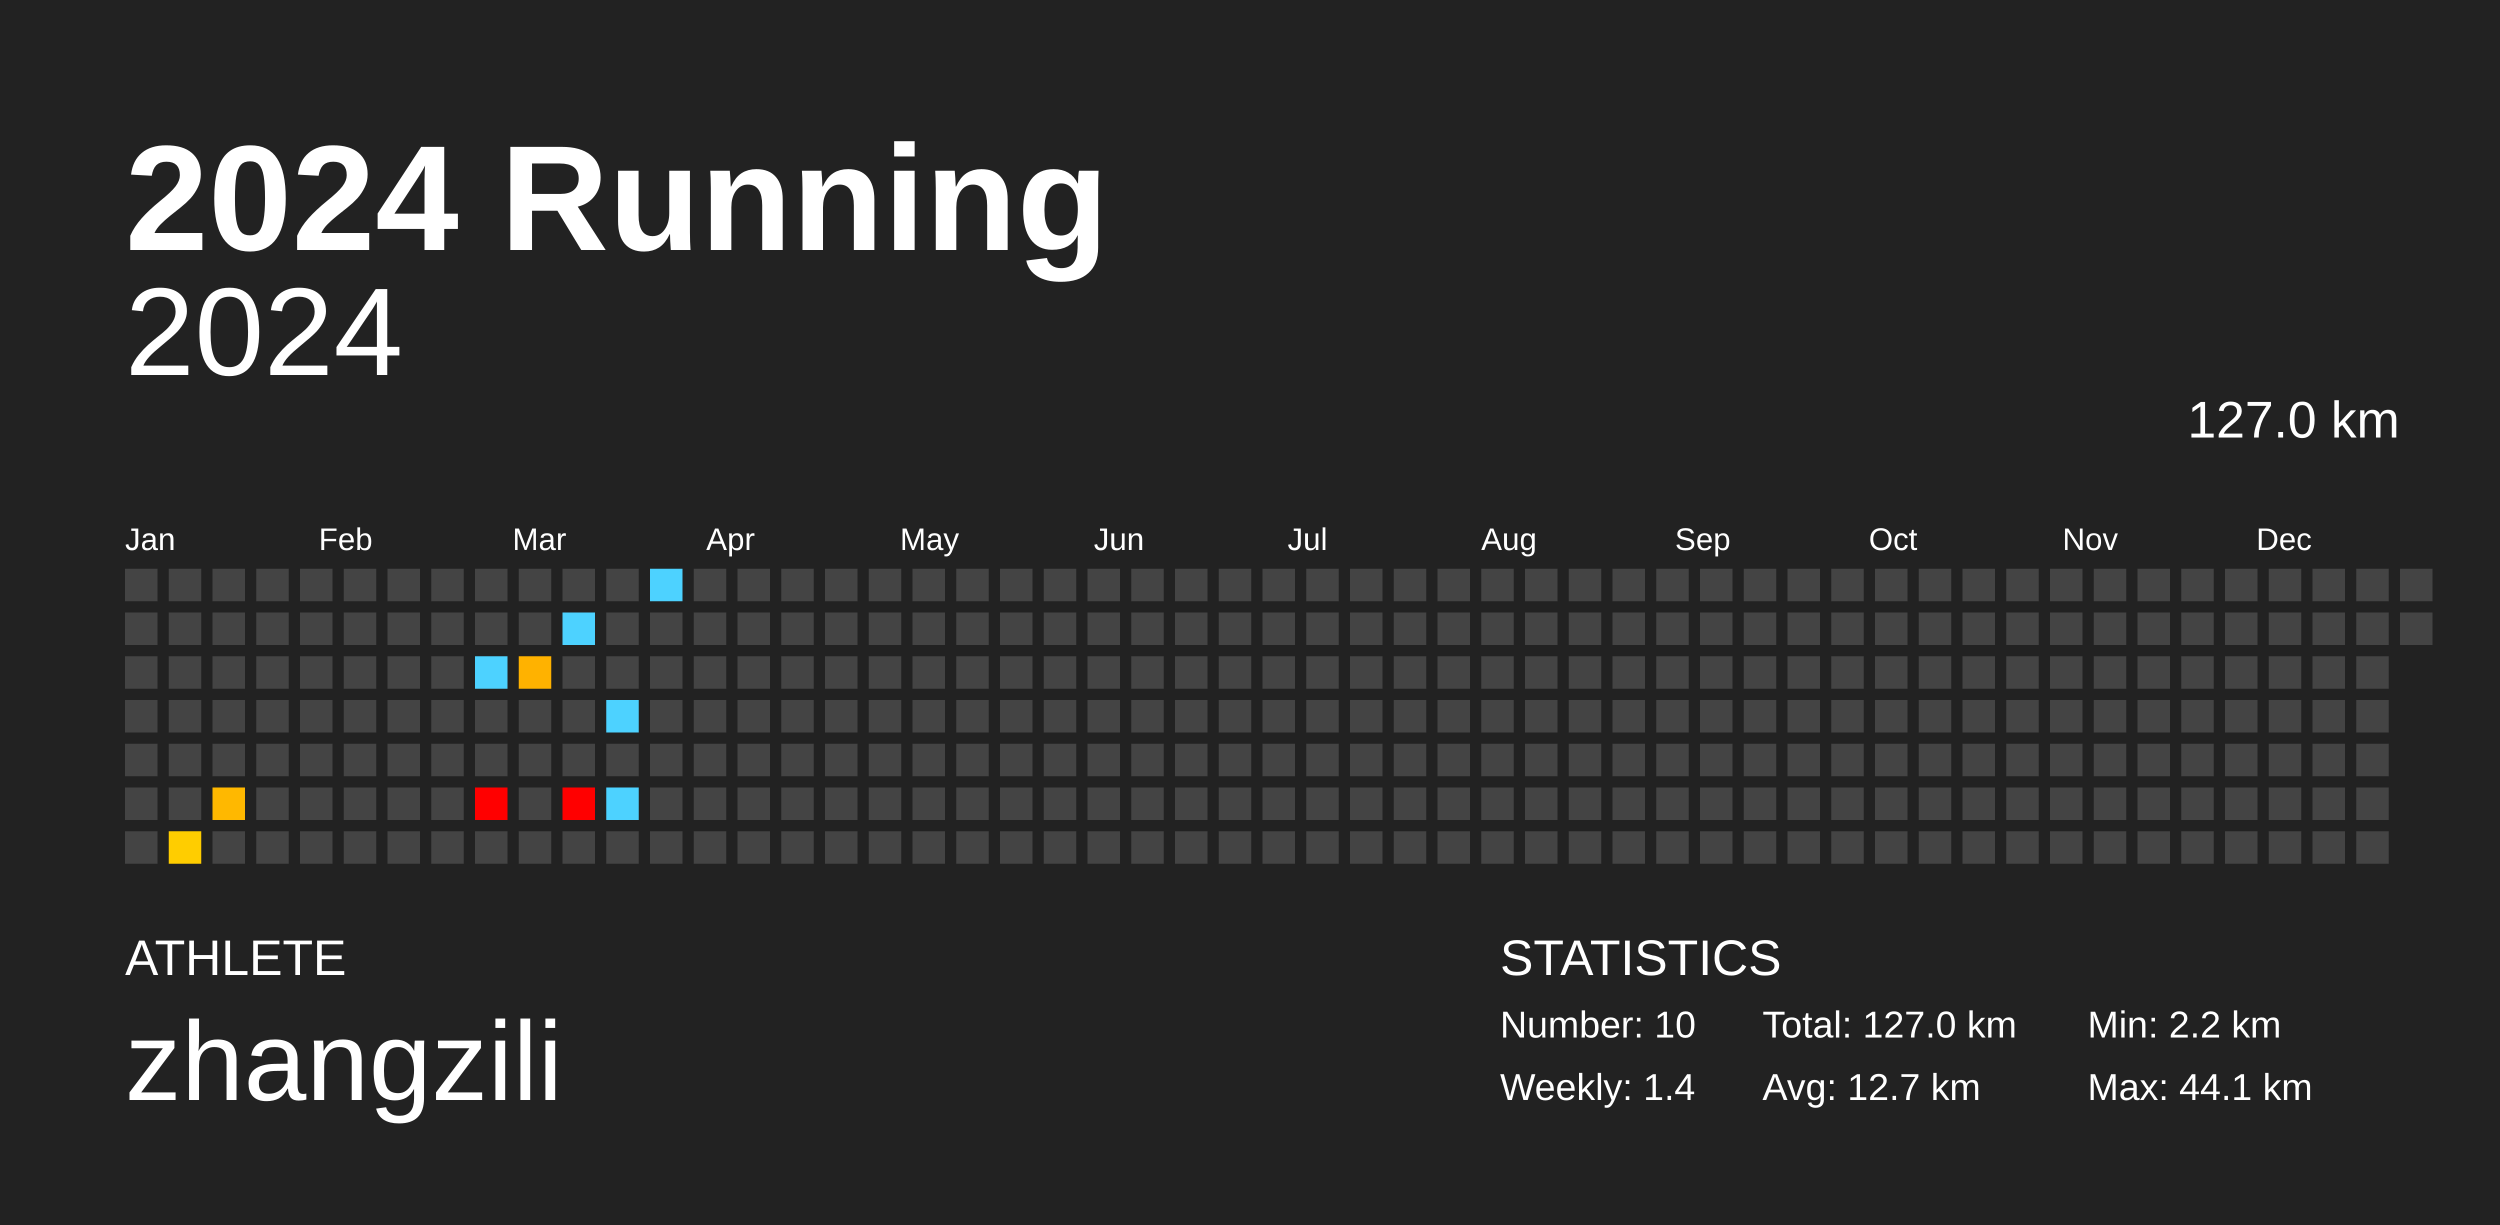
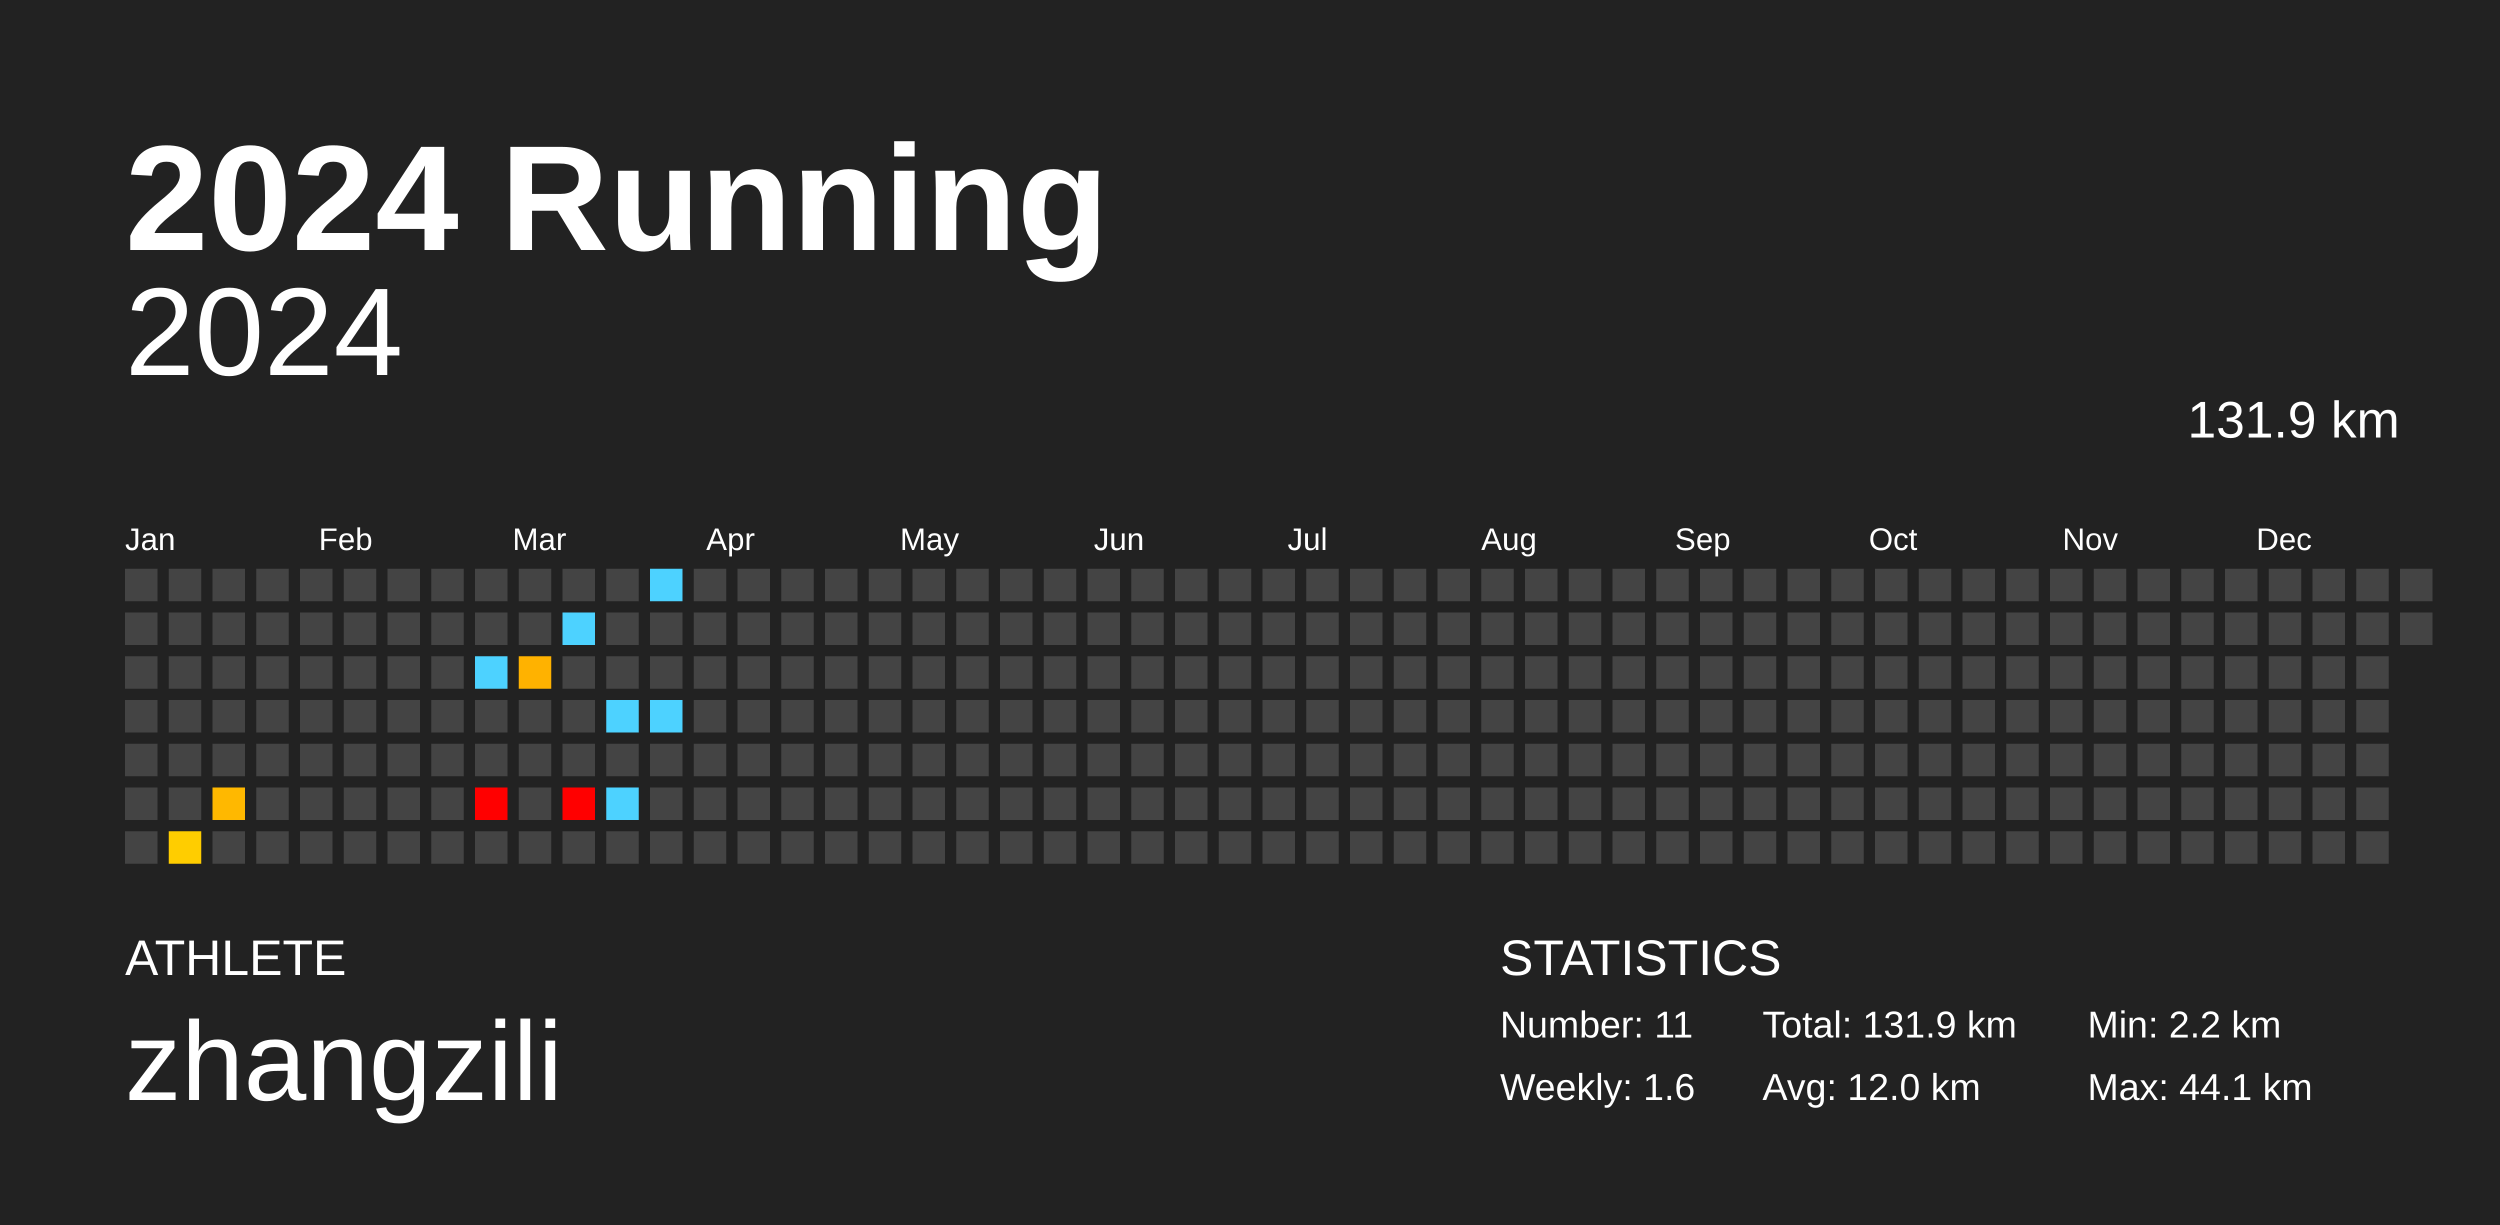
<svg xmlns="http://www.w3.org/2000/svg" baseProfile="full" height="98mm" version="1.1" viewBox="0,0,200,98" width="200mm">
  <defs />
  <rect fill="#222222" height="98" width="200" x="0" y="0" />
  <text fill="#FFFFFF" style="font-size:12px; font-family:Arial; font-weight:bold;" x="10" y="20">2024 Running</text>
  <text fill="#FFFFFF" style="font-size:4px; font-family:Arial" x="10" y="78">ATHLETE</text>
  <text fill="#FFFFFF" style="font-size:9px; font-family:Arial" x="10" y="88">zhangzili</text>
  <text fill="#FFFFFF" style="font-size:4px; font-family:Arial" x="120" y="78">STATISTICS</text>
-   <text fill="#FFFFFF" style="font-size:3px; font-family:Arial" x="120" y="83">Number: 10</text>
-   <text fill="#FFFFFF" style="font-size:3px; font-family:Arial" x="120" y="88">Weekly: 1.4</text>
-   <text fill="#FFFFFF" style="font-size:3px; font-family:Arial" x="141" y="83">Total: 127.0 km</text>
-   <text fill="#FFFFFF" style="font-size:3px; font-family:Arial" x="141" y="88">Avg: 12.7 km</text>
+   <text fill="#FFFFFF" style="font-size:3px; font-family:Arial" x="120" y="83">Number: 11</text>
+   <text fill="#FFFFFF" style="font-size:3px; font-family:Arial" x="120" y="88">Weekly: 1.6</text>
+   <text fill="#FFFFFF" style="font-size:3px; font-family:Arial" x="141" y="83">Total: 131.9 km</text>
+   <text fill="#FFFFFF" style="font-size:3px; font-family:Arial" x="141" y="88">Avg: 12.0 km</text>
  <text fill="#FFFFFF" style="font-size:3px; font-family:Arial" x="167" y="83">Min: 2.2 km</text>
  <text fill="#FFFFFF" style="font-size:3px; font-family:Arial" x="167" y="88">Max: 44.1 km</text>
  <text alignment-baseline="hanging" fill="#FFFFFF" style="font-size:10.0px; font-family:Arial;" x="10" y="30">2024</text>
-   <text alignment-baseline="hanging" fill="#FFFFFF" style="font-size:4.125px; font-family:Arial;" x="175" y="35">127.0 km</text>
+   <text alignment-baseline="hanging" fill="#FFFFFF" style="font-size:4.125px; font-family:Arial;" x="175" y="35">131.9 km</text>
  <text fill="#FFFFFF" style="font-size:2.5px; font-family:Arial" x="10.0" y="44">Jan</text>
  <text fill="#FFFFFF" style="font-size:2.5px; font-family:Arial" x="25.5" y="44">Feb</text>
  <text fill="#FFFFFF" style="font-size:2.5px; font-family:Arial" x="41.0" y="44">Mar</text>
  <text fill="#FFFFFF" style="font-size:2.5px; font-family:Arial" x="56.5" y="44">Apr</text>
  <text fill="#FFFFFF" style="font-size:2.5px; font-family:Arial" x="72.0" y="44">May</text>
  <text fill="#FFFFFF" style="font-size:2.5px; font-family:Arial" x="87.5" y="44">Jun</text>
  <text fill="#FFFFFF" style="font-size:2.5px; font-family:Arial" x="103.0" y="44">Jul</text>
  <text fill="#FFFFFF" style="font-size:2.5px; font-family:Arial" x="118.5" y="44">Aug</text>
  <text fill="#FFFFFF" style="font-size:2.5px; font-family:Arial" x="134.0" y="44">Sep</text>
  <text fill="#FFFFFF" style="font-size:2.5px; font-family:Arial" x="149.5" y="44">Oct</text>
  <text fill="#FFFFFF" style="font-size:2.5px; font-family:Arial" x="165.0" y="44">Nov</text>
  <text fill="#FFFFFF" style="font-size:2.5px; font-family:Arial" x="180.5" y="44">Dec</text>
  <rect fill="#444444" height="2.6" width="2.6" x="10.0" y="45.5" />
  <rect fill="#444444" height="2.6" width="2.6" x="10.0" y="49.0" />
  <rect fill="#444444" height="2.6" width="2.6" x="10.0" y="52.5" />
  <rect fill="#444444" height="2.6" width="2.6" x="10.0" y="56.0" />
  <rect fill="#444444" height="2.6" width="2.6" x="10.0" y="59.5" />
  <rect fill="#444444" height="2.6" width="2.6" x="10.0" y="63.0" />
  <rect fill="#444444" height="2.6" width="2.6" x="10.0" y="66.5" />
  <rect fill="#444444" height="2.6" width="2.6" x="13.5" y="45.5" />
  <rect fill="#444444" height="2.6" width="2.6" x="13.5" y="49.0" />
  <rect fill="#444444" height="2.6" width="2.6" x="13.5" y="52.5" />
  <rect fill="#444444" height="2.6" width="2.6" x="13.5" y="56.0" />
  <rect fill="#444444" height="2.6" width="2.6" x="13.5" y="59.5" />
  <rect fill="#444444" height="2.6" width="2.6" x="13.5" y="63.0" />
  <rect fill="#ffcd00" height="2.6" width="2.6" x="13.5" y="66.5" />
  <rect fill="#444444" height="2.6" width="2.6" x="17.0" y="45.5" />
  <rect fill="#444444" height="2.6" width="2.6" x="17.0" y="49.0" />
  <rect fill="#444444" height="2.6" width="2.6" x="17.0" y="52.5" />
  <rect fill="#444444" height="2.6" width="2.6" x="17.0" y="56.0" />
  <rect fill="#444444" height="2.6" width="2.6" x="17.0" y="59.5" />
  <rect fill="#ffb800" height="2.6" width="2.6" x="17.0" y="63.0" />
  <rect fill="#444444" height="2.6" width="2.6" x="17.0" y="66.5" />
  <rect fill="#444444" height="2.6" width="2.6" x="20.5" y="45.5" />
  <rect fill="#444444" height="2.6" width="2.6" x="20.5" y="49.0" />
  <rect fill="#444444" height="2.6" width="2.6" x="20.5" y="52.5" />
  <rect fill="#444444" height="2.6" width="2.6" x="20.5" y="56.0" />
  <rect fill="#444444" height="2.6" width="2.6" x="20.5" y="59.5" />
  <rect fill="#444444" height="2.6" width="2.6" x="20.5" y="63.0" />
  <rect fill="#444444" height="2.6" width="2.6" x="20.5" y="66.5" />
  <rect fill="#444444" height="2.6" width="2.6" x="24.0" y="45.5" />
  <rect fill="#444444" height="2.6" width="2.6" x="24.0" y="49.0" />
  <rect fill="#444444" height="2.6" width="2.6" x="24.0" y="52.5" />
  <rect fill="#444444" height="2.6" width="2.6" x="24.0" y="56.0" />
  <rect fill="#444444" height="2.6" width="2.6" x="24.0" y="59.5" />
  <rect fill="#444444" height="2.6" width="2.6" x="24.0" y="63.0" />
  <rect fill="#444444" height="2.6" width="2.6" x="24.0" y="66.5" />
  <rect fill="#444444" height="2.6" width="2.6" x="27.5" y="45.5" />
  <rect fill="#444444" height="2.6" width="2.6" x="27.5" y="49.0" />
  <rect fill="#444444" height="2.6" width="2.6" x="27.5" y="52.5" />
  <rect fill="#444444" height="2.6" width="2.6" x="27.5" y="56.0" />
  <rect fill="#444444" height="2.6" width="2.6" x="27.5" y="59.5" />
  <rect fill="#444444" height="2.6" width="2.6" x="27.5" y="63.0" />
  <rect fill="#444444" height="2.6" width="2.6" x="27.5" y="66.5" />
  <rect fill="#444444" height="2.6" width="2.6" x="31.0" y="45.5" />
  <rect fill="#444444" height="2.6" width="2.6" x="31.0" y="49.0" />
  <rect fill="#444444" height="2.6" width="2.6" x="31.0" y="52.5" />
  <rect fill="#444444" height="2.6" width="2.6" x="31.0" y="56.0" />
  <rect fill="#444444" height="2.6" width="2.6" x="31.0" y="59.5" />
  <rect fill="#444444" height="2.6" width="2.6" x="31.0" y="63.0" />
  <rect fill="#444444" height="2.6" width="2.6" x="31.0" y="66.5" />
  <rect fill="#444444" height="2.6" width="2.6" x="34.5" y="45.5" />
  <rect fill="#444444" height="2.6" width="2.6" x="34.5" y="49.0" />
  <rect fill="#444444" height="2.6" width="2.6" x="34.5" y="52.5" />
  <rect fill="#444444" height="2.6" width="2.6" x="34.5" y="56.0" />
  <rect fill="#444444" height="2.6" width="2.6" x="34.5" y="59.5" />
  <rect fill="#444444" height="2.6" width="2.6" x="34.5" y="63.0" />
  <rect fill="#444444" height="2.6" width="2.6" x="34.5" y="66.5" />
  <rect fill="#444444" height="2.6" width="2.6" x="38.0" y="45.5" />
  <rect fill="#444444" height="2.6" width="2.6" x="38.0" y="49.0" />
  <rect fill="#4dd2ff" height="2.6" width="2.6" x="38.0" y="52.5" />
  <rect fill="#444444" height="2.6" width="2.6" x="38.0" y="56.0" />
  <rect fill="#444444" height="2.6" width="2.6" x="38.0" y="59.5" />
  <rect fill="red" height="2.6" width="2.6" x="38.0" y="63.0" />
  <rect fill="#444444" height="2.6" width="2.6" x="38.0" y="66.5" />
  <rect fill="#444444" height="2.6" width="2.6" x="41.5" y="45.5" />
  <rect fill="#444444" height="2.6" width="2.6" x="41.5" y="49.0" />
  <rect fill="#ffb200" height="2.6" width="2.6" x="41.5" y="52.5" />
  <rect fill="#444444" height="2.6" width="2.6" x="41.5" y="56.0" />
  <rect fill="#444444" height="2.6" width="2.6" x="41.5" y="59.5" />
  <rect fill="#444444" height="2.6" width="2.6" x="41.5" y="63.0" />
  <rect fill="#444444" height="2.6" width="2.6" x="41.5" y="66.5" />
  <rect fill="#444444" height="2.6" width="2.6" x="45.0" y="45.5" />
  <rect fill="#4dd2ff" height="2.6" width="2.6" x="45.0" y="49.0" />
  <rect fill="#444444" height="2.6" width="2.6" x="45.0" y="52.5" />
  <rect fill="#444444" height="2.6" width="2.6" x="45.0" y="56.0" />
  <rect fill="#444444" height="2.6" width="2.6" x="45.0" y="59.5" />
  <rect fill="red" height="2.6" width="2.6" x="45.0" y="63.0" />
  <rect fill="#444444" height="2.6" width="2.6" x="45.0" y="66.5" />
  <rect fill="#444444" height="2.6" width="2.6" x="48.5" y="45.5" />
  <rect fill="#444444" height="2.6" width="2.6" x="48.5" y="49.0" />
  <rect fill="#444444" height="2.6" width="2.6" x="48.5" y="52.5" />
  <rect fill="#4dd2ff" height="2.6" width="2.6" x="48.5" y="56.0" />
  <rect fill="#444444" height="2.6" width="2.6" x="48.5" y="59.5" />
  <rect fill="#4dd2ff" height="2.6" width="2.6" x="48.5" y="63.0" />
  <rect fill="#444444" height="2.6" width="2.6" x="48.5" y="66.5" />
  <rect fill="#4dd2ff" height="2.6" width="2.6" x="52.0" y="45.5" />
  <rect fill="#444444" height="2.6" width="2.6" x="52.0" y="49.0" />
  <rect fill="#444444" height="2.6" width="2.6" x="52.0" y="52.5" />
-   <rect fill="#444444" height="2.6" width="2.6" x="52.0" y="56.0" />
+   <rect fill="#4dd2ff" height="2.6" width="2.6" x="52.0" y="56.0" />
  <rect fill="#444444" height="2.6" width="2.6" x="52.0" y="59.5" />
  <rect fill="#444444" height="2.6" width="2.6" x="52.0" y="63.0" />
  <rect fill="#444444" height="2.6" width="2.6" x="52.0" y="66.5" />
  <rect fill="#444444" height="2.6" width="2.6" x="55.5" y="45.5" />
  <rect fill="#444444" height="2.6" width="2.6" x="55.5" y="49.0" />
  <rect fill="#444444" height="2.6" width="2.6" x="55.5" y="52.5" />
  <rect fill="#444444" height="2.6" width="2.6" x="55.5" y="56.0" />
  <rect fill="#444444" height="2.6" width="2.6" x="55.5" y="59.5" />
  <rect fill="#444444" height="2.6" width="2.6" x="55.5" y="63.0" />
  <rect fill="#444444" height="2.6" width="2.6" x="55.5" y="66.5" />
  <rect fill="#444444" height="2.6" width="2.6" x="59.0" y="45.5" />
  <rect fill="#444444" height="2.6" width="2.6" x="59.0" y="49.0" />
  <rect fill="#444444" height="2.6" width="2.6" x="59.0" y="52.5" />
  <rect fill="#444444" height="2.6" width="2.6" x="59.0" y="56.0" />
  <rect fill="#444444" height="2.6" width="2.6" x="59.0" y="59.5" />
  <rect fill="#444444" height="2.6" width="2.6" x="59.0" y="63.0" />
  <rect fill="#444444" height="2.6" width="2.6" x="59.0" y="66.5" />
  <rect fill="#444444" height="2.6" width="2.6" x="62.5" y="45.5" />
  <rect fill="#444444" height="2.6" width="2.6" x="62.5" y="49.0" />
  <rect fill="#444444" height="2.6" width="2.6" x="62.5" y="52.5" />
  <rect fill="#444444" height="2.6" width="2.6" x="62.5" y="56.0" />
  <rect fill="#444444" height="2.6" width="2.6" x="62.5" y="59.5" />
  <rect fill="#444444" height="2.6" width="2.6" x="62.5" y="63.0" />
  <rect fill="#444444" height="2.6" width="2.6" x="62.5" y="66.5" />
  <rect fill="#444444" height="2.6" width="2.6" x="66.0" y="45.5" />
  <rect fill="#444444" height="2.6" width="2.6" x="66.0" y="49.0" />
  <rect fill="#444444" height="2.6" width="2.6" x="66.0" y="52.5" />
  <rect fill="#444444" height="2.6" width="2.6" x="66.0" y="56.0" />
  <rect fill="#444444" height="2.6" width="2.6" x="66.0" y="59.5" />
  <rect fill="#444444" height="2.6" width="2.6" x="66.0" y="63.0" />
  <rect fill="#444444" height="2.6" width="2.6" x="66.0" y="66.5" />
  <rect fill="#444444" height="2.6" width="2.6" x="69.5" y="45.5" />
  <rect fill="#444444" height="2.6" width="2.6" x="69.5" y="49.0" />
  <rect fill="#444444" height="2.6" width="2.6" x="69.5" y="52.5" />
  <rect fill="#444444" height="2.6" width="2.6" x="69.5" y="56.0" />
  <rect fill="#444444" height="2.6" width="2.6" x="69.5" y="59.5" />
  <rect fill="#444444" height="2.6" width="2.6" x="69.5" y="63.0" />
  <rect fill="#444444" height="2.6" width="2.6" x="69.5" y="66.5" />
  <rect fill="#444444" height="2.6" width="2.6" x="73.0" y="45.5" />
  <rect fill="#444444" height="2.6" width="2.6" x="73.0" y="49.0" />
  <rect fill="#444444" height="2.6" width="2.6" x="73.0" y="52.5" />
  <rect fill="#444444" height="2.6" width="2.6" x="73.0" y="56.0" />
  <rect fill="#444444" height="2.6" width="2.6" x="73.0" y="59.5" />
  <rect fill="#444444" height="2.6" width="2.6" x="73.0" y="63.0" />
  <rect fill="#444444" height="2.6" width="2.6" x="73.0" y="66.5" />
  <rect fill="#444444" height="2.6" width="2.6" x="76.5" y="45.5" />
  <rect fill="#444444" height="2.6" width="2.6" x="76.5" y="49.0" />
  <rect fill="#444444" height="2.6" width="2.6" x="76.5" y="52.5" />
  <rect fill="#444444" height="2.6" width="2.6" x="76.5" y="56.0" />
  <rect fill="#444444" height="2.6" width="2.6" x="76.5" y="59.5" />
  <rect fill="#444444" height="2.6" width="2.6" x="76.5" y="63.0" />
  <rect fill="#444444" height="2.6" width="2.6" x="76.5" y="66.5" />
  <rect fill="#444444" height="2.6" width="2.6" x="80.0" y="45.5" />
  <rect fill="#444444" height="2.6" width="2.6" x="80.0" y="49.0" />
  <rect fill="#444444" height="2.6" width="2.6" x="80.0" y="52.5" />
  <rect fill="#444444" height="2.6" width="2.6" x="80.0" y="56.0" />
  <rect fill="#444444" height="2.6" width="2.6" x="80.0" y="59.5" />
  <rect fill="#444444" height="2.6" width="2.6" x="80.0" y="63.0" />
  <rect fill="#444444" height="2.6" width="2.6" x="80.0" y="66.5" />
  <rect fill="#444444" height="2.6" width="2.6" x="83.5" y="45.5" />
  <rect fill="#444444" height="2.6" width="2.6" x="83.5" y="49.0" />
  <rect fill="#444444" height="2.6" width="2.6" x="83.5" y="52.5" />
  <rect fill="#444444" height="2.6" width="2.6" x="83.5" y="56.0" />
  <rect fill="#444444" height="2.6" width="2.6" x="83.5" y="59.5" />
  <rect fill="#444444" height="2.6" width="2.6" x="83.5" y="63.0" />
  <rect fill="#444444" height="2.6" width="2.6" x="83.5" y="66.5" />
  <rect fill="#444444" height="2.6" width="2.6" x="87.0" y="45.5" />
  <rect fill="#444444" height="2.6" width="2.6" x="87.0" y="49.0" />
  <rect fill="#444444" height="2.6" width="2.6" x="87.0" y="52.5" />
  <rect fill="#444444" height="2.6" width="2.6" x="87.0" y="56.0" />
  <rect fill="#444444" height="2.6" width="2.6" x="87.0" y="59.5" />
  <rect fill="#444444" height="2.6" width="2.6" x="87.0" y="63.0" />
  <rect fill="#444444" height="2.6" width="2.6" x="87.0" y="66.5" />
  <rect fill="#444444" height="2.6" width="2.6" x="90.5" y="45.5" />
  <rect fill="#444444" height="2.6" width="2.6" x="90.5" y="49.0" />
  <rect fill="#444444" height="2.6" width="2.6" x="90.5" y="52.5" />
  <rect fill="#444444" height="2.6" width="2.6" x="90.5" y="56.0" />
  <rect fill="#444444" height="2.6" width="2.6" x="90.5" y="59.5" />
  <rect fill="#444444" height="2.6" width="2.6" x="90.5" y="63.0" />
  <rect fill="#444444" height="2.6" width="2.6" x="90.5" y="66.5" />
  <rect fill="#444444" height="2.6" width="2.6" x="94.0" y="45.5" />
  <rect fill="#444444" height="2.6" width="2.6" x="94.0" y="49.0" />
  <rect fill="#444444" height="2.6" width="2.6" x="94.0" y="52.5" />
  <rect fill="#444444" height="2.6" width="2.6" x="94.0" y="56.0" />
  <rect fill="#444444" height="2.6" width="2.6" x="94.0" y="59.5" />
  <rect fill="#444444" height="2.6" width="2.6" x="94.0" y="63.0" />
  <rect fill="#444444" height="2.6" width="2.6" x="94.0" y="66.5" />
  <rect fill="#444444" height="2.6" width="2.6" x="97.5" y="45.5" />
  <rect fill="#444444" height="2.6" width="2.6" x="97.5" y="49.0" />
  <rect fill="#444444" height="2.6" width="2.6" x="97.5" y="52.5" />
  <rect fill="#444444" height="2.6" width="2.6" x="97.5" y="56.0" />
  <rect fill="#444444" height="2.6" width="2.6" x="97.5" y="59.5" />
  <rect fill="#444444" height="2.6" width="2.6" x="97.5" y="63.0" />
  <rect fill="#444444" height="2.6" width="2.6" x="97.5" y="66.5" />
  <rect fill="#444444" height="2.6" width="2.6" x="101.0" y="45.5" />
  <rect fill="#444444" height="2.6" width="2.6" x="101.0" y="49.0" />
  <rect fill="#444444" height="2.6" width="2.6" x="101.0" y="52.5" />
  <rect fill="#444444" height="2.6" width="2.6" x="101.0" y="56.0" />
  <rect fill="#444444" height="2.6" width="2.6" x="101.0" y="59.5" />
  <rect fill="#444444" height="2.6" width="2.6" x="101.0" y="63.0" />
  <rect fill="#444444" height="2.6" width="2.6" x="101.0" y="66.5" />
  <rect fill="#444444" height="2.6" width="2.6" x="104.5" y="45.5" />
  <rect fill="#444444" height="2.6" width="2.6" x="104.5" y="49.0" />
  <rect fill="#444444" height="2.6" width="2.6" x="104.5" y="52.5" />
  <rect fill="#444444" height="2.6" width="2.6" x="104.5" y="56.0" />
  <rect fill="#444444" height="2.6" width="2.6" x="104.5" y="59.5" />
  <rect fill="#444444" height="2.6" width="2.6" x="104.5" y="63.0" />
  <rect fill="#444444" height="2.6" width="2.6" x="104.5" y="66.5" />
  <rect fill="#444444" height="2.6" width="2.6" x="108.0" y="45.5" />
  <rect fill="#444444" height="2.6" width="2.6" x="108.0" y="49.0" />
  <rect fill="#444444" height="2.6" width="2.6" x="108.0" y="52.5" />
  <rect fill="#444444" height="2.6" width="2.6" x="108.0" y="56.0" />
  <rect fill="#444444" height="2.6" width="2.6" x="108.0" y="59.5" />
  <rect fill="#444444" height="2.6" width="2.6" x="108.0" y="63.0" />
  <rect fill="#444444" height="2.6" width="2.6" x="108.0" y="66.5" />
  <rect fill="#444444" height="2.6" width="2.6" x="111.5" y="45.5" />
  <rect fill="#444444" height="2.6" width="2.6" x="111.5" y="49.0" />
  <rect fill="#444444" height="2.6" width="2.6" x="111.5" y="52.5" />
  <rect fill="#444444" height="2.6" width="2.6" x="111.5" y="56.0" />
  <rect fill="#444444" height="2.6" width="2.6" x="111.5" y="59.5" />
  <rect fill="#444444" height="2.6" width="2.6" x="111.5" y="63.0" />
  <rect fill="#444444" height="2.6" width="2.6" x="111.5" y="66.5" />
  <rect fill="#444444" height="2.6" width="2.6" x="115.0" y="45.5" />
  <rect fill="#444444" height="2.6" width="2.6" x="115.0" y="49.0" />
  <rect fill="#444444" height="2.6" width="2.6" x="115.0" y="52.5" />
  <rect fill="#444444" height="2.6" width="2.6" x="115.0" y="56.0" />
  <rect fill="#444444" height="2.6" width="2.6" x="115.0" y="59.5" />
  <rect fill="#444444" height="2.6" width="2.6" x="115.0" y="63.0" />
  <rect fill="#444444" height="2.6" width="2.6" x="115.0" y="66.5" />
  <rect fill="#444444" height="2.6" width="2.6" x="118.5" y="45.5" />
  <rect fill="#444444" height="2.6" width="2.6" x="118.5" y="49.0" />
  <rect fill="#444444" height="2.6" width="2.6" x="118.5" y="52.5" />
  <rect fill="#444444" height="2.6" width="2.6" x="118.5" y="56.0" />
  <rect fill="#444444" height="2.6" width="2.6" x="118.5" y="59.5" />
  <rect fill="#444444" height="2.6" width="2.6" x="118.5" y="63.0" />
  <rect fill="#444444" height="2.6" width="2.6" x="118.5" y="66.5" />
  <rect fill="#444444" height="2.6" width="2.6" x="122.0" y="45.5" />
  <rect fill="#444444" height="2.6" width="2.6" x="122.0" y="49.0" />
  <rect fill="#444444" height="2.6" width="2.6" x="122.0" y="52.5" />
  <rect fill="#444444" height="2.6" width="2.6" x="122.0" y="56.0" />
  <rect fill="#444444" height="2.6" width="2.6" x="122.0" y="59.5" />
  <rect fill="#444444" height="2.6" width="2.6" x="122.0" y="63.0" />
  <rect fill="#444444" height="2.6" width="2.6" x="122.0" y="66.5" />
  <rect fill="#444444" height="2.6" width="2.6" x="125.5" y="45.5" />
  <rect fill="#444444" height="2.6" width="2.6" x="125.5" y="49.0" />
  <rect fill="#444444" height="2.6" width="2.6" x="125.5" y="52.5" />
  <rect fill="#444444" height="2.6" width="2.6" x="125.5" y="56.0" />
  <rect fill="#444444" height="2.6" width="2.6" x="125.5" y="59.5" />
  <rect fill="#444444" height="2.6" width="2.6" x="125.5" y="63.0" />
  <rect fill="#444444" height="2.6" width="2.6" x="125.5" y="66.5" />
  <rect fill="#444444" height="2.6" width="2.6" x="129.0" y="45.5" />
  <rect fill="#444444" height="2.6" width="2.6" x="129.0" y="49.0" />
  <rect fill="#444444" height="2.6" width="2.6" x="129.0" y="52.5" />
  <rect fill="#444444" height="2.6" width="2.6" x="129.0" y="56.0" />
  <rect fill="#444444" height="2.6" width="2.6" x="129.0" y="59.5" />
  <rect fill="#444444" height="2.6" width="2.6" x="129.0" y="63.0" />
  <rect fill="#444444" height="2.6" width="2.6" x="129.0" y="66.5" />
  <rect fill="#444444" height="2.6" width="2.6" x="132.5" y="45.5" />
  <rect fill="#444444" height="2.6" width="2.6" x="132.5" y="49.0" />
  <rect fill="#444444" height="2.6" width="2.6" x="132.5" y="52.5" />
  <rect fill="#444444" height="2.6" width="2.6" x="132.5" y="56.0" />
  <rect fill="#444444" height="2.6" width="2.6" x="132.5" y="59.5" />
  <rect fill="#444444" height="2.6" width="2.6" x="132.5" y="63.0" />
  <rect fill="#444444" height="2.6" width="2.6" x="132.5" y="66.5" />
  <rect fill="#444444" height="2.6" width="2.6" x="136.0" y="45.5" />
  <rect fill="#444444" height="2.6" width="2.6" x="136.0" y="49.0" />
  <rect fill="#444444" height="2.6" width="2.6" x="136.0" y="52.5" />
  <rect fill="#444444" height="2.6" width="2.6" x="136.0" y="56.0" />
  <rect fill="#444444" height="2.6" width="2.6" x="136.0" y="59.5" />
  <rect fill="#444444" height="2.6" width="2.6" x="136.0" y="63.0" />
  <rect fill="#444444" height="2.6" width="2.6" x="136.0" y="66.5" />
  <rect fill="#444444" height="2.6" width="2.6" x="139.5" y="45.5" />
  <rect fill="#444444" height="2.6" width="2.6" x="139.5" y="49.0" />
  <rect fill="#444444" height="2.6" width="2.6" x="139.5" y="52.5" />
  <rect fill="#444444" height="2.6" width="2.6" x="139.5" y="56.0" />
  <rect fill="#444444" height="2.6" width="2.6" x="139.5" y="59.5" />
  <rect fill="#444444" height="2.6" width="2.6" x="139.5" y="63.0" />
  <rect fill="#444444" height="2.6" width="2.6" x="139.5" y="66.5" />
  <rect fill="#444444" height="2.6" width="2.6" x="143.0" y="45.5" />
  <rect fill="#444444" height="2.6" width="2.6" x="143.0" y="49.0" />
  <rect fill="#444444" height="2.6" width="2.6" x="143.0" y="52.5" />
  <rect fill="#444444" height="2.6" width="2.6" x="143.0" y="56.0" />
  <rect fill="#444444" height="2.6" width="2.6" x="143.0" y="59.5" />
  <rect fill="#444444" height="2.6" width="2.6" x="143.0" y="63.0" />
  <rect fill="#444444" height="2.6" width="2.6" x="143.0" y="66.5" />
  <rect fill="#444444" height="2.6" width="2.6" x="146.5" y="45.5" />
  <rect fill="#444444" height="2.6" width="2.6" x="146.5" y="49.0" />
  <rect fill="#444444" height="2.6" width="2.6" x="146.5" y="52.5" />
  <rect fill="#444444" height="2.6" width="2.6" x="146.5" y="56.0" />
  <rect fill="#444444" height="2.6" width="2.6" x="146.5" y="59.5" />
  <rect fill="#444444" height="2.6" width="2.6" x="146.5" y="63.0" />
  <rect fill="#444444" height="2.6" width="2.6" x="146.5" y="66.5" />
  <rect fill="#444444" height="2.6" width="2.6" x="150.0" y="45.5" />
  <rect fill="#444444" height="2.6" width="2.6" x="150.0" y="49.0" />
  <rect fill="#444444" height="2.6" width="2.6" x="150.0" y="52.5" />
  <rect fill="#444444" height="2.6" width="2.6" x="150.0" y="56.0" />
  <rect fill="#444444" height="2.6" width="2.6" x="150.0" y="59.5" />
  <rect fill="#444444" height="2.6" width="2.6" x="150.0" y="63.0" />
  <rect fill="#444444" height="2.6" width="2.6" x="150.0" y="66.5" />
  <rect fill="#444444" height="2.6" width="2.6" x="153.5" y="45.5" />
  <rect fill="#444444" height="2.6" width="2.6" x="153.5" y="49.0" />
  <rect fill="#444444" height="2.6" width="2.6" x="153.5" y="52.5" />
  <rect fill="#444444" height="2.6" width="2.6" x="153.5" y="56.0" />
  <rect fill="#444444" height="2.6" width="2.6" x="153.5" y="59.5" />
  <rect fill="#444444" height="2.6" width="2.6" x="153.5" y="63.0" />
  <rect fill="#444444" height="2.6" width="2.6" x="153.5" y="66.5" />
  <rect fill="#444444" height="2.6" width="2.6" x="157.0" y="45.5" />
  <rect fill="#444444" height="2.6" width="2.6" x="157.0" y="49.0" />
  <rect fill="#444444" height="2.6" width="2.6" x="157.0" y="52.5" />
  <rect fill="#444444" height="2.6" width="2.6" x="157.0" y="56.0" />
  <rect fill="#444444" height="2.6" width="2.6" x="157.0" y="59.5" />
  <rect fill="#444444" height="2.6" width="2.6" x="157.0" y="63.0" />
  <rect fill="#444444" height="2.6" width="2.6" x="157.0" y="66.5" />
  <rect fill="#444444" height="2.6" width="2.6" x="160.5" y="45.5" />
  <rect fill="#444444" height="2.6" width="2.6" x="160.5" y="49.0" />
  <rect fill="#444444" height="2.6" width="2.6" x="160.5" y="52.5" />
  <rect fill="#444444" height="2.6" width="2.6" x="160.5" y="56.0" />
  <rect fill="#444444" height="2.6" width="2.6" x="160.5" y="59.5" />
  <rect fill="#444444" height="2.6" width="2.6" x="160.5" y="63.0" />
  <rect fill="#444444" height="2.6" width="2.6" x="160.5" y="66.5" />
  <rect fill="#444444" height="2.6" width="2.6" x="164.0" y="45.5" />
  <rect fill="#444444" height="2.6" width="2.6" x="164.0" y="49.0" />
  <rect fill="#444444" height="2.6" width="2.6" x="164.0" y="52.5" />
  <rect fill="#444444" height="2.6" width="2.6" x="164.0" y="56.0" />
  <rect fill="#444444" height="2.6" width="2.6" x="164.0" y="59.5" />
  <rect fill="#444444" height="2.6" width="2.6" x="164.0" y="63.0" />
  <rect fill="#444444" height="2.6" width="2.6" x="164.0" y="66.5" />
  <rect fill="#444444" height="2.6" width="2.6" x="167.5" y="45.5" />
  <rect fill="#444444" height="2.6" width="2.6" x="167.5" y="49.0" />
  <rect fill="#444444" height="2.6" width="2.6" x="167.5" y="52.5" />
  <rect fill="#444444" height="2.6" width="2.6" x="167.5" y="56.0" />
  <rect fill="#444444" height="2.6" width="2.6" x="167.5" y="59.5" />
  <rect fill="#444444" height="2.6" width="2.6" x="167.5" y="63.0" />
  <rect fill="#444444" height="2.6" width="2.6" x="167.5" y="66.5" />
  <rect fill="#444444" height="2.6" width="2.6" x="171.0" y="45.5" />
  <rect fill="#444444" height="2.6" width="2.6" x="171.0" y="49.0" />
  <rect fill="#444444" height="2.6" width="2.6" x="171.0" y="52.5" />
  <rect fill="#444444" height="2.6" width="2.6" x="171.0" y="56.0" />
  <rect fill="#444444" height="2.6" width="2.6" x="171.0" y="59.5" />
  <rect fill="#444444" height="2.6" width="2.6" x="171.0" y="63.0" />
  <rect fill="#444444" height="2.6" width="2.6" x="171.0" y="66.5" />
  <rect fill="#444444" height="2.6" width="2.6" x="174.5" y="45.5" />
  <rect fill="#444444" height="2.6" width="2.6" x="174.5" y="49.0" />
  <rect fill="#444444" height="2.6" width="2.6" x="174.5" y="52.5" />
  <rect fill="#444444" height="2.6" width="2.6" x="174.5" y="56.0" />
  <rect fill="#444444" height="2.6" width="2.6" x="174.5" y="59.5" />
  <rect fill="#444444" height="2.6" width="2.6" x="174.5" y="63.0" />
  <rect fill="#444444" height="2.6" width="2.6" x="174.5" y="66.5" />
  <rect fill="#444444" height="2.6" width="2.6" x="178.0" y="45.5" />
  <rect fill="#444444" height="2.6" width="2.6" x="178.0" y="49.0" />
  <rect fill="#444444" height="2.6" width="2.6" x="178.0" y="52.5" />
  <rect fill="#444444" height="2.6" width="2.6" x="178.0" y="56.0" />
  <rect fill="#444444" height="2.6" width="2.6" x="178.0" y="59.5" />
  <rect fill="#444444" height="2.6" width="2.6" x="178.0" y="63.0" />
  <rect fill="#444444" height="2.6" width="2.6" x="178.0" y="66.5" />
  <rect fill="#444444" height="2.6" width="2.6" x="181.5" y="45.5" />
  <rect fill="#444444" height="2.6" width="2.6" x="181.5" y="49.0" />
  <rect fill="#444444" height="2.6" width="2.6" x="181.5" y="52.5" />
  <rect fill="#444444" height="2.6" width="2.6" x="181.5" y="56.0" />
  <rect fill="#444444" height="2.6" width="2.6" x="181.5" y="59.5" />
  <rect fill="#444444" height="2.6" width="2.6" x="181.5" y="63.0" />
  <rect fill="#444444" height="2.6" width="2.6" x="181.5" y="66.5" />
  <rect fill="#444444" height="2.6" width="2.6" x="185.0" y="45.5" />
  <rect fill="#444444" height="2.6" width="2.6" x="185.0" y="49.0" />
  <rect fill="#444444" height="2.6" width="2.6" x="185.0" y="52.5" />
  <rect fill="#444444" height="2.6" width="2.6" x="185.0" y="56.0" />
  <rect fill="#444444" height="2.6" width="2.6" x="185.0" y="59.5" />
  <rect fill="#444444" height="2.6" width="2.6" x="185.0" y="63.0" />
  <rect fill="#444444" height="2.6" width="2.6" x="185.0" y="66.5" />
  <rect fill="#444444" height="2.6" width="2.6" x="188.5" y="45.5" />
  <rect fill="#444444" height="2.6" width="2.6" x="188.5" y="49.0" />
  <rect fill="#444444" height="2.6" width="2.6" x="188.5" y="52.5" />
  <rect fill="#444444" height="2.6" width="2.6" x="188.5" y="56.0" />
  <rect fill="#444444" height="2.6" width="2.6" x="188.5" y="59.5" />
  <rect fill="#444444" height="2.6" width="2.6" x="188.5" y="63.0" />
  <rect fill="#444444" height="2.6" width="2.6" x="188.5" y="66.5" />
  <rect fill="#444444" height="2.6" width="2.6" x="192.0" y="45.5" />
  <rect fill="#444444" height="2.6" width="2.6" x="192.0" y="49.0" />
</svg>
